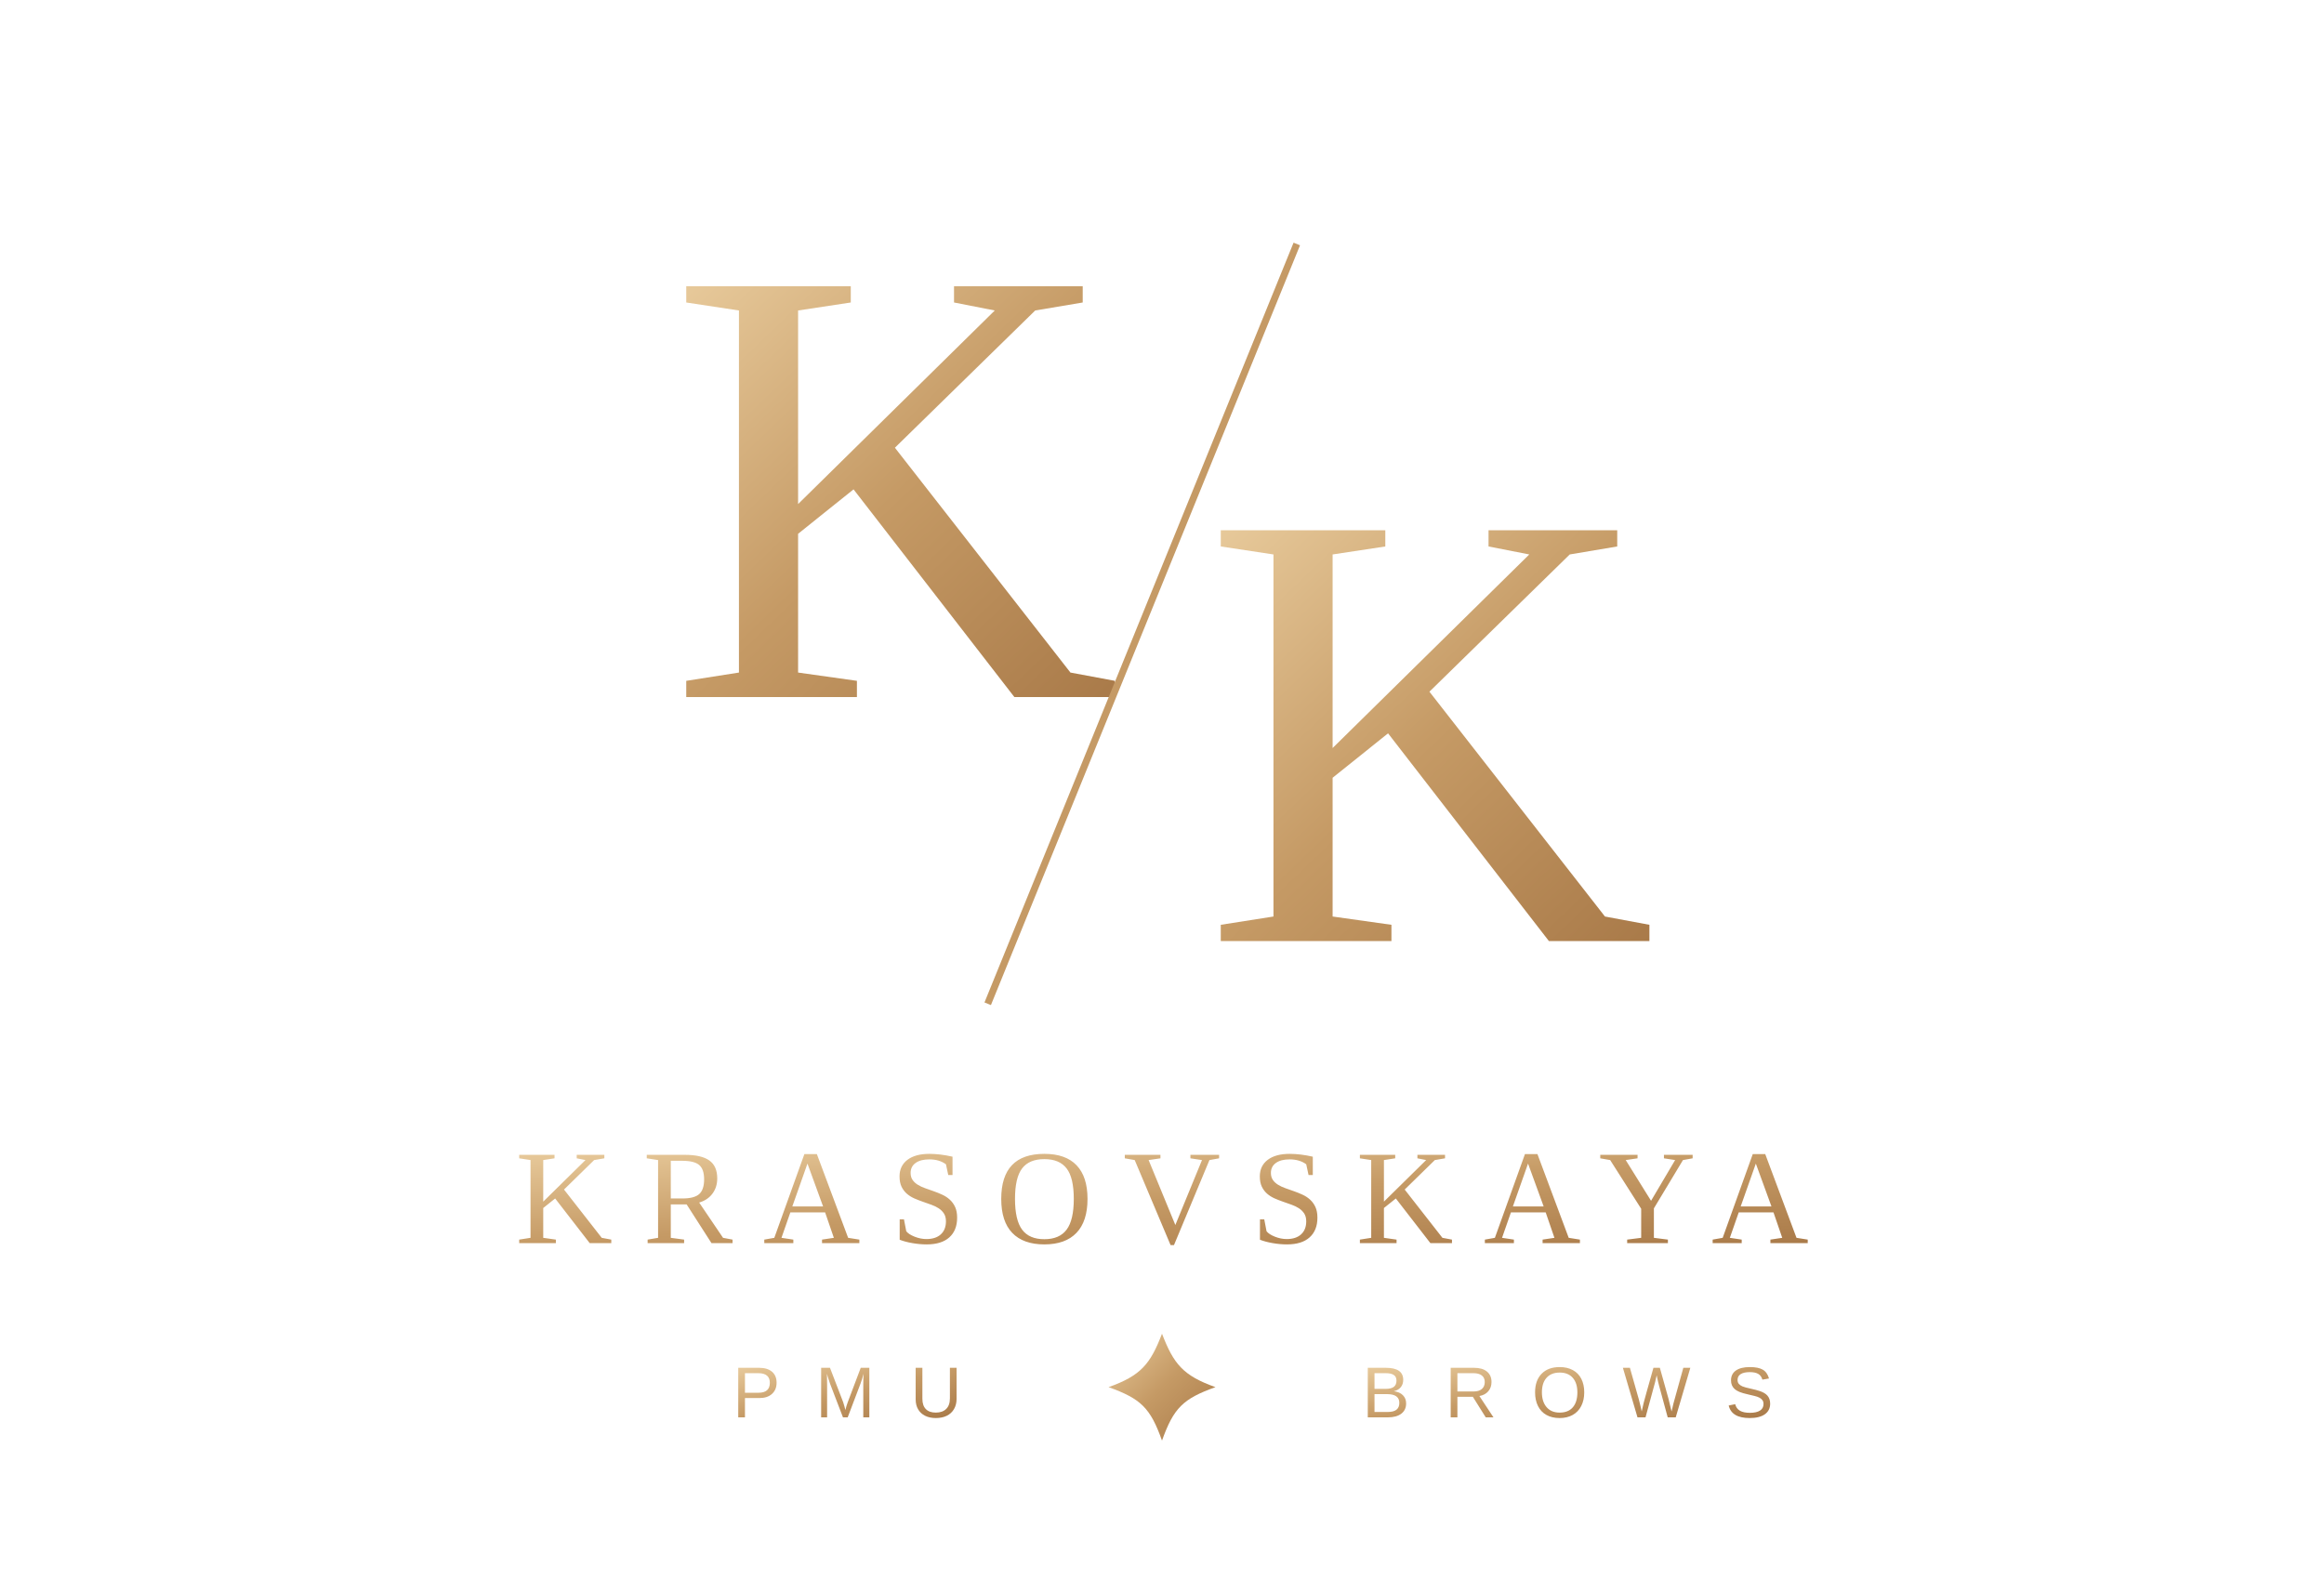
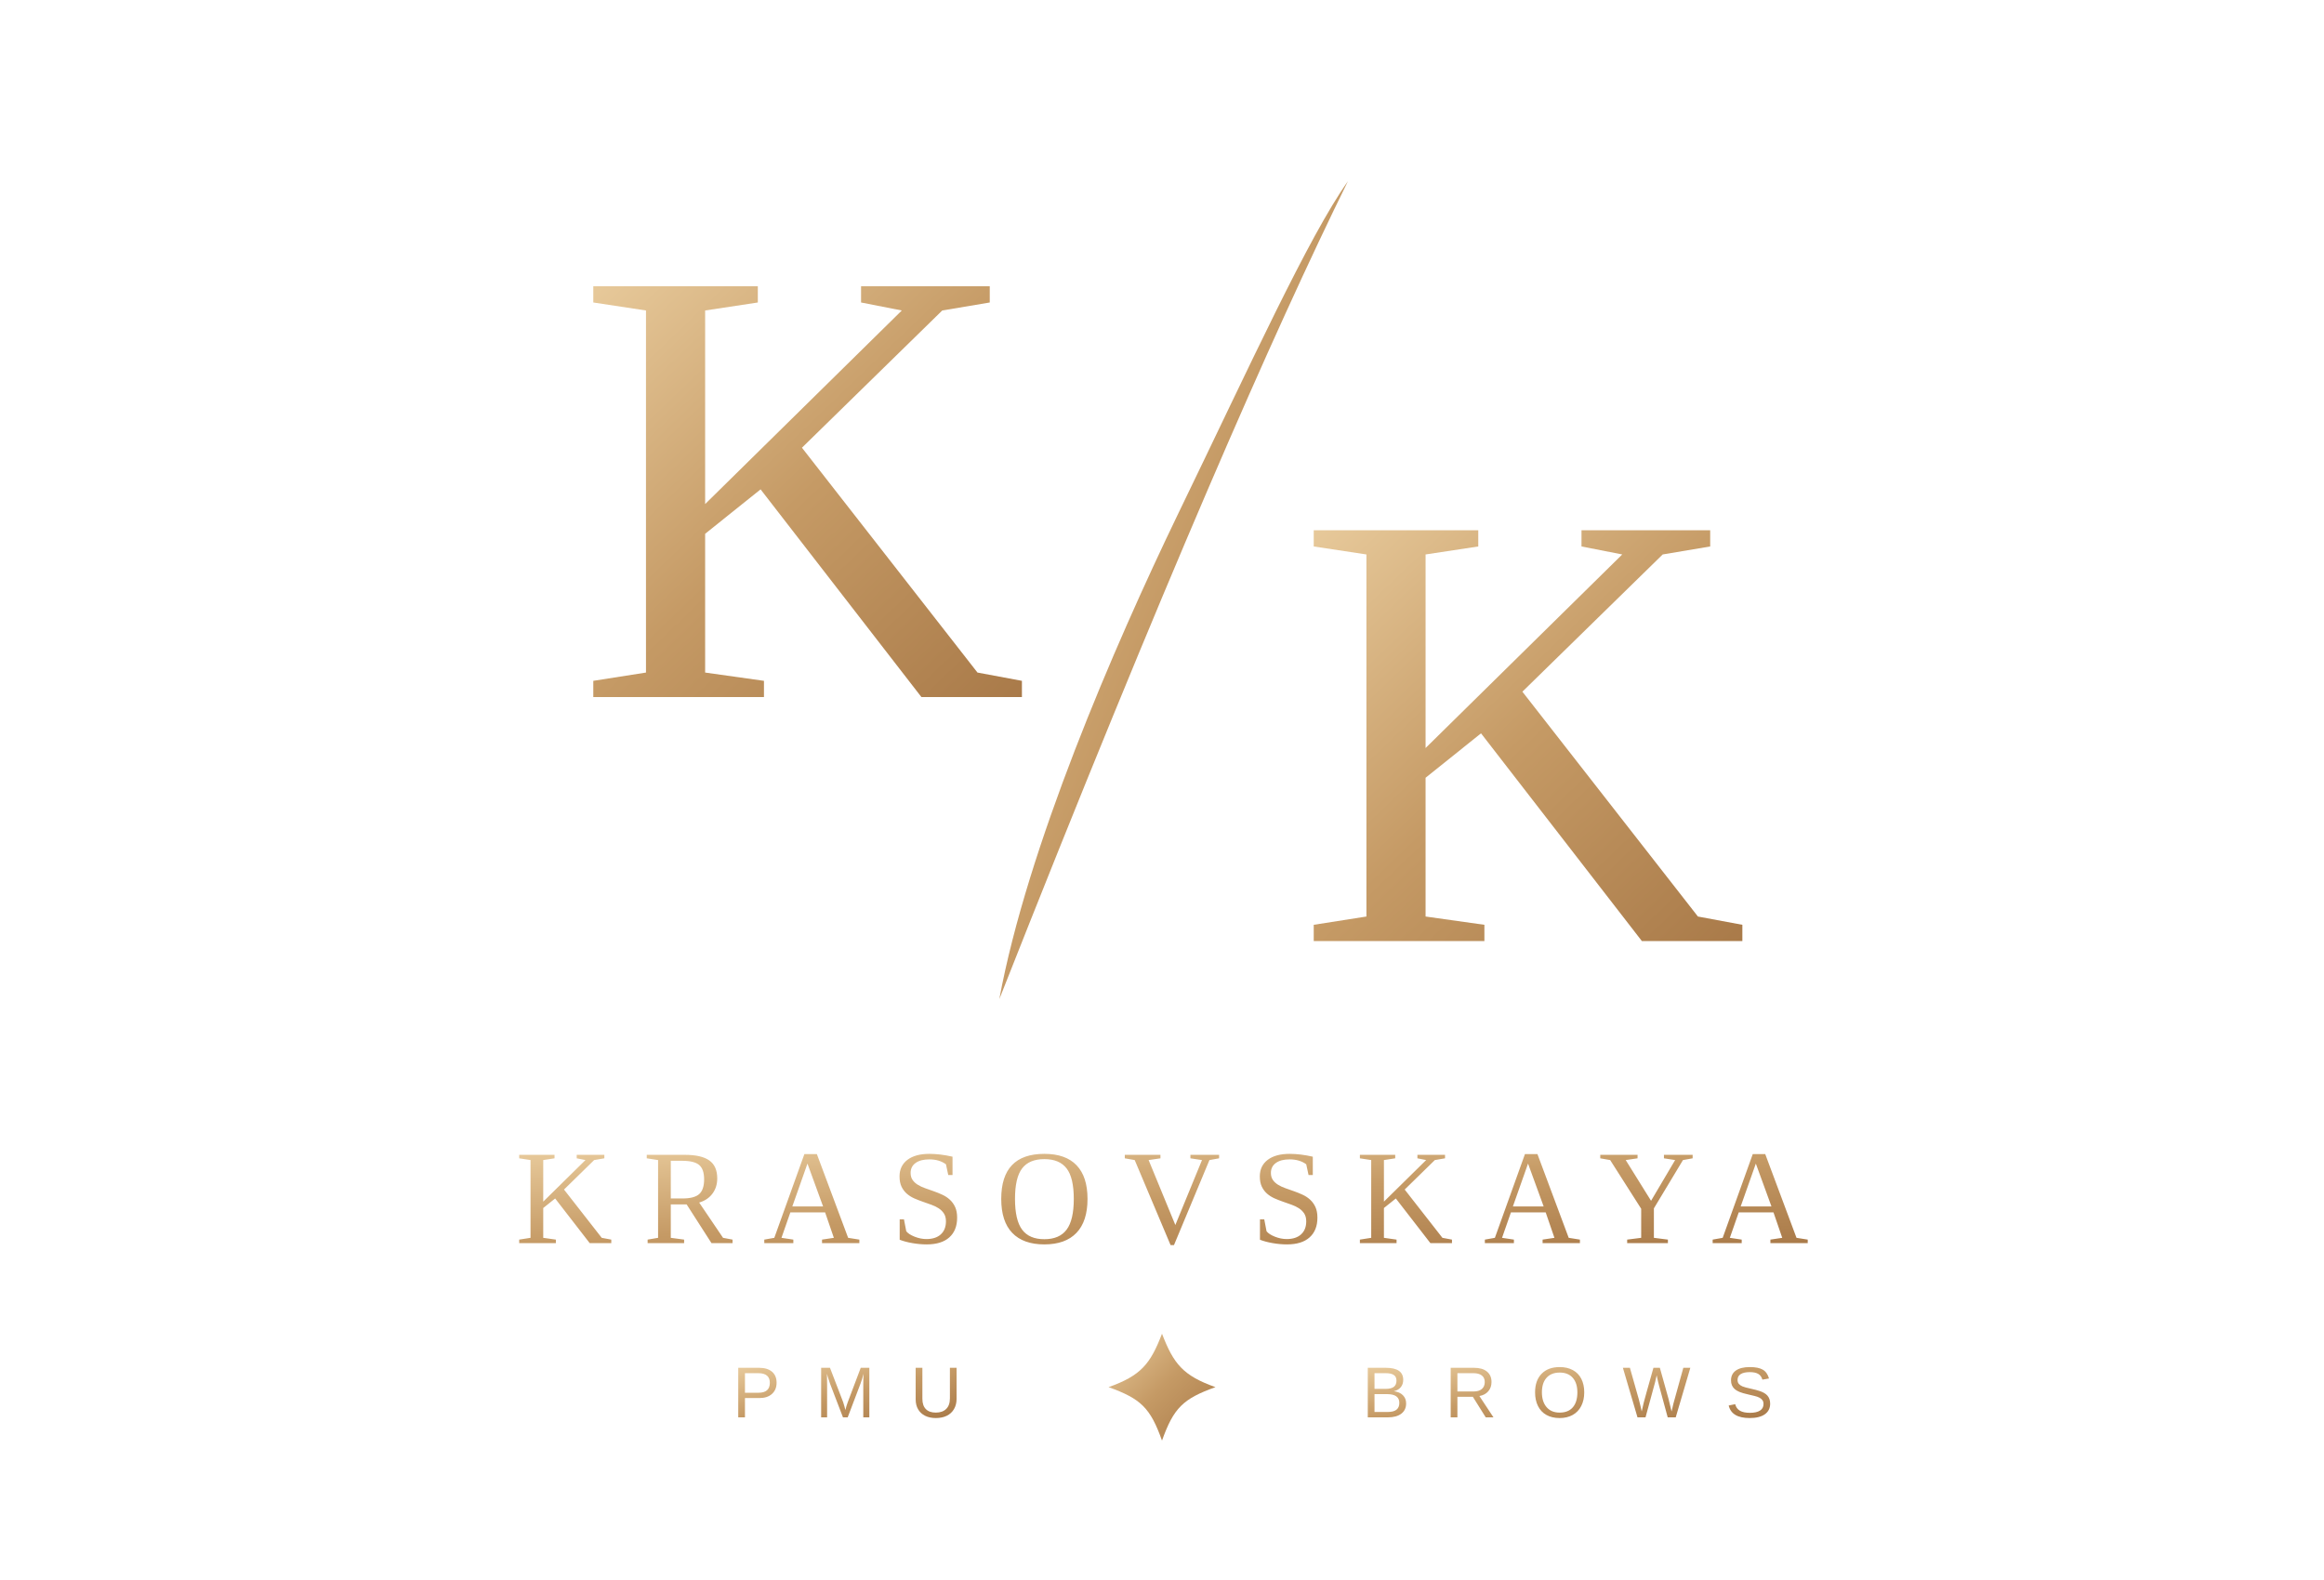
<svg xmlns="http://www.w3.org/2000/svg" viewBox="0 0 1000 680" role="img" aria-labelledby="title desc">
  <defs>
    <linearGradient id="gold" x1="0" y1="0" x2="1" y2="1">
      <stop offset="0" stop-color="#e7c99a" />
      <stop offset=".5" stop-color="#c59a65" />
      <stop offset="1" stop-color="#a97a49" />
    </linearGradient>
  </defs>
  <g fill="url(#gold)" text-anchor="middle" font-family="Bodoni MT, Didot, 'Times New Roman', serif" font-weight="400">
-     <text x="385" y="300" font-size="270">K</text>
-     <text x="615" y="405" font-size="270">K</text>
+     <text x="345" y="300" font-size="270">K</text>
+     <text x="655" y="405" font-size="270">K</text>
    <text x="500" y="535" font-size="58" letter-spacing="13">KRASOVSKAYA</text>
  </g>
-   <path d="M558 105 425 432" fill="none" stroke="url(#gold)" stroke-width="3" />
+   <path d="M580 78 C548 143 501 250 430 430 C442 365 479 279 507 221 C538 157 563 102 580 78Z" fill="url(#gold)" />
  <g fill="url(#gold)" font-family="Arial, sans-serif" font-size="31" font-weight="300" letter-spacing="15">
    <text x="414" y="610" text-anchor="end">PMU</text>
    <text x="586" y="610">BROWS</text>
  </g>
  <path d="M500 574c5 13 9 18 23 23-14 5-18 9-23 23-5-14-9-18-23-23 14-5 18-10 23-23Z" fill="url(#gold)" />
</svg>
